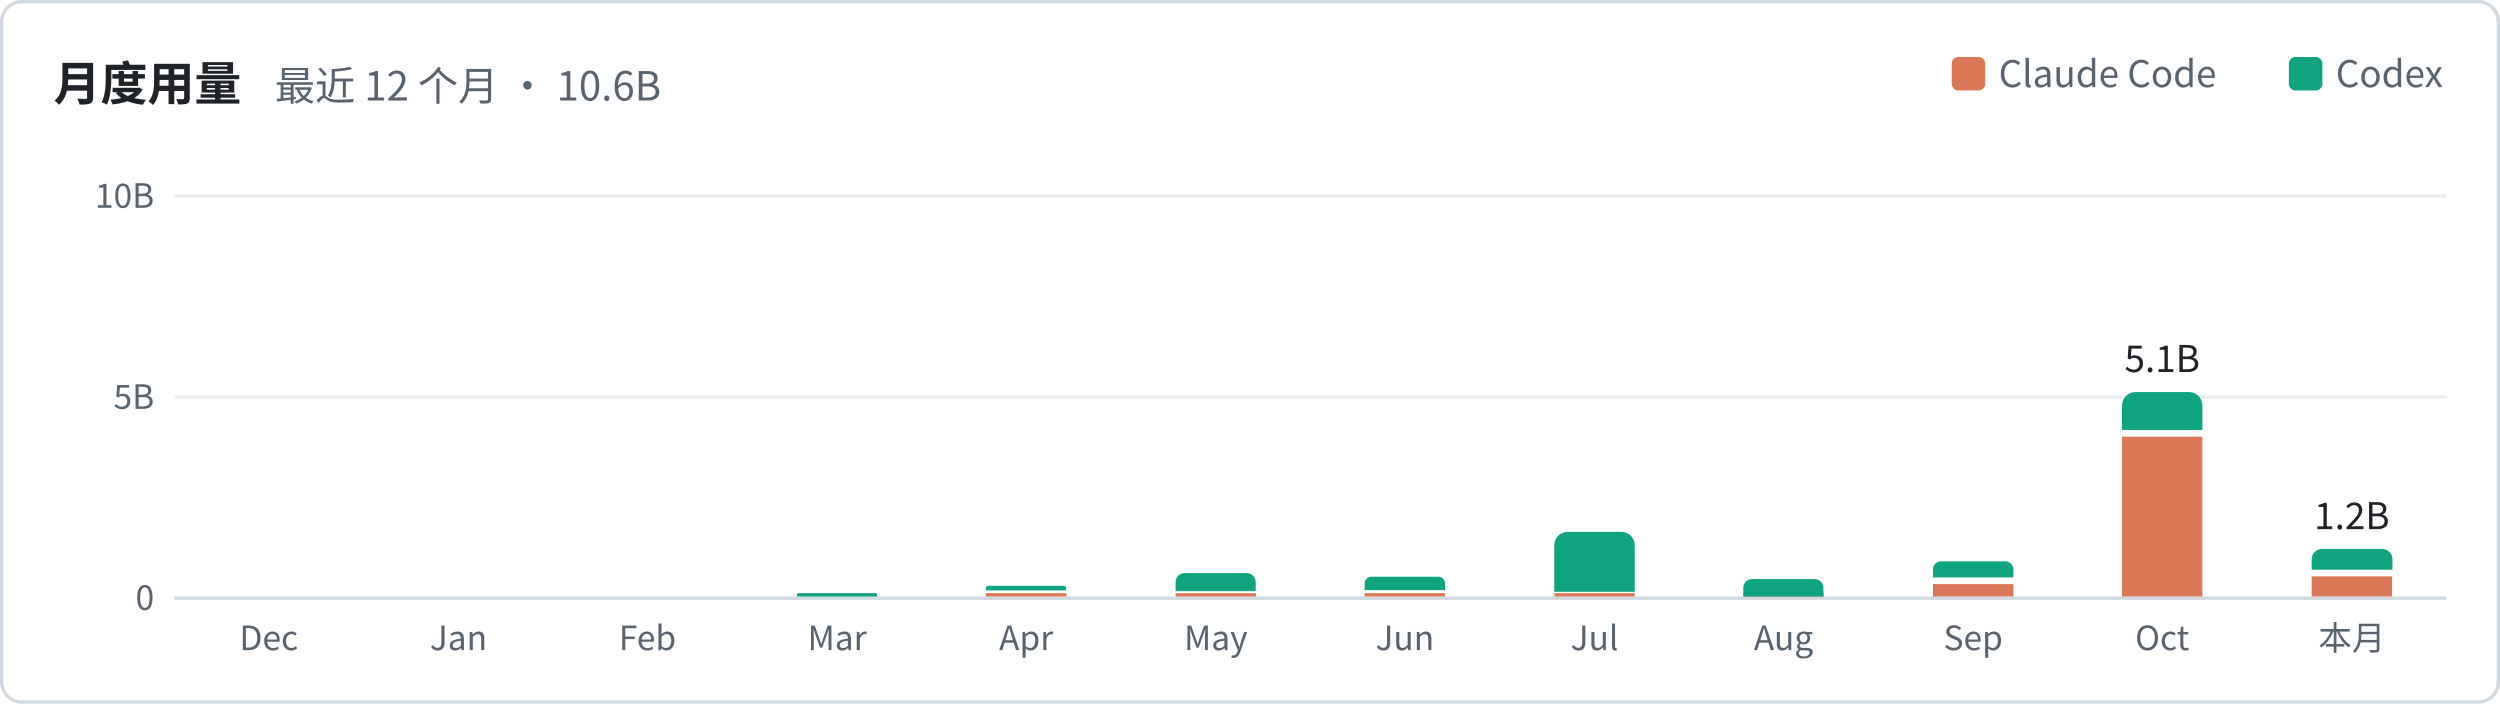
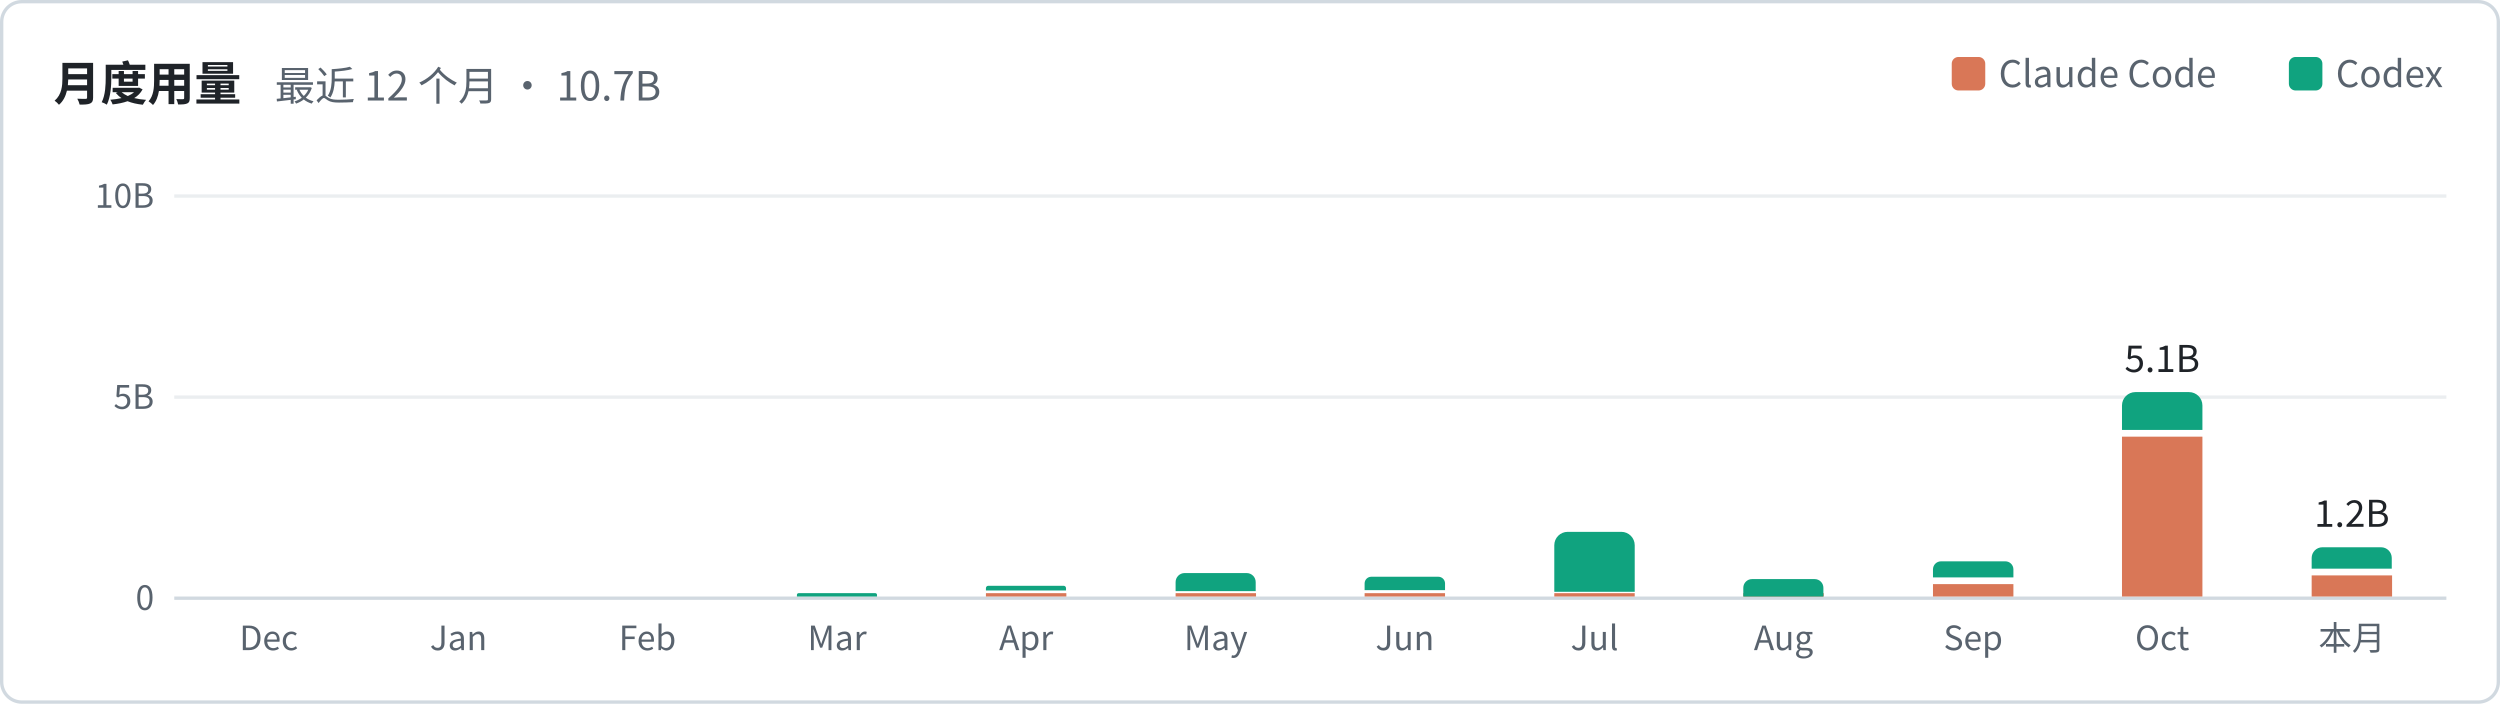
<svg xmlns="http://www.w3.org/2000/svg" width="746" height="210" viewBox="0 0 746 210" font-family="system-ui, -apple-system, 'Segoe UI', 'PingFang SC', 'Microsoft YaHei', 'Noto Sans CJK SC', sans-serif">
  <rect x="0.5" y="0.5" width="745" height="209" rx="6" fill="none" stroke="#d1d9e0" />
-   <text x="16" y="30" font-size="14" font-weight="600" fill="#1f2328">月度用量<tspan dx="10" font-size="12" font-weight="400" fill="#59636e">最近 12 个月 · 10.6B</tspan>
+   <text x="16" y="30" font-size="14" font-weight="600" fill="#1f2328">月度用量<tspan dx="10" font-size="12" font-weight="400" fill="#59636e">最近 12 个月 · 10.7B</tspan>
  </text>
  <line x1="52" y1="178.5" x2="730" y2="178.5" stroke="#d1d9e0" stroke-width="1" />
  <text x="46" y="182.0" font-size="10" text-anchor="end" fill="#59636e">0</text>
  <line x1="52" y1="118.5" x2="730" y2="118.5" stroke="#ebeef0" stroke-width="1" />
  <text x="46" y="122.0" font-size="10" text-anchor="end" fill="#59636e">5B</text>
  <line x1="52" y1="58.5" x2="730" y2="58.5" stroke="#ebeef0" stroke-width="1" />
  <text x="46" y="62.0" font-size="10" text-anchor="end" fill="#59636e">10B</text>
  <text x="80.2" y="194" font-size="10" text-anchor="middle" fill="#59636e">Dec</text>
  <text x="136.8" y="194" font-size="10" text-anchor="middle" fill="#59636e">Jan</text>
  <text x="193.2" y="194" font-size="10" text-anchor="middle" fill="#59636e">Feb</text>
  <path d="M237.8 178.0 v-0.5 a0.5 0.5 0 0 1 0.5 -0.5 h22.9 a0.5 0.5 0 0 1 0.5 0.5 v0.5 z" fill="#10a37f" />
  <text x="249.8" y="194" font-size="10" text-anchor="middle" fill="#59636e">Mar</text>
  <rect x="294.2" y="177.0" width="24" height="1.0" fill="#d97757" />
  <path d="M294.2 176.2 v-0.7 a0.7 0.7 0 0 1 0.7 -0.7 h22.5 a0.7 0.7 0 0 1 0.7 0.7 v0.7 z" fill="#10a37f" />
  <text x="306.2" y="194" font-size="10" text-anchor="middle" fill="#59636e">Apr</text>
  <rect x="350.8" y="177.0" width="24" height="1.0" fill="#d97757" />
  <path d="M350.8 176.4 v-2.7 a2.7 2.7 0 0 1 2.7 -2.7 h18.5 a2.7 2.7 0 0 1 2.7 2.7 v2.7 z" fill="#10a37f" />
  <text x="362.8" y="194" font-size="10" text-anchor="middle" fill="#59636e">May</text>
  <rect x="407.2" y="177.0" width="24" height="1.0" fill="#d97757" />
  <path d="M407.2 176.1 v-2.0 a2.0 2.0 0 0 1 2.0 -2.0 h20.0 a2.0 2.0 0 0 1 2.0 2.0 v2.0 z" fill="#10a37f" />
  <text x="419.2" y="194" font-size="10" text-anchor="middle" fill="#59636e">Jun</text>
  <rect x="463.8" y="177.0" width="24" height="1.0" fill="#d97757" />
  <path d="M463.8 176.6 v-13.9 a4.0 4.0 0 0 1 4.0 -4.0 h16.0 a4.0 4.0 0 0 1 4.0 4.0 v13.9 z" fill="#10a37f" />
  <text x="475.8" y="194" font-size="10" text-anchor="middle" fill="#59636e">Jul</text>
  <rect x="520.2" y="177.0" width="24" height="1.0" fill="#d97757" />
  <path d="M520.2 178.0 v-2.6 a2.6 2.6 0 0 1 2.6 -2.6 h18.7 a2.6 2.6 0 0 1 2.6 2.6 v2.6 z" fill="#10a37f" />
  <text x="532.2" y="194" font-size="10" text-anchor="middle" fill="#59636e">Aug</text>
  <rect x="576.8" y="174.3" width="24" height="3.7" fill="#d97757" />
  <path d="M576.8 172.3 v-2.4 a2.4 2.4 0 0 1 2.4 -2.4 h19.2 a2.4 2.4 0 0 1 2.4 2.4 v2.4 z" fill="#10a37f" />
  <text x="588.8" y="194" font-size="10" text-anchor="middle" fill="#59636e">Sep</text>
  <rect x="633.2" y="130.3" width="24" height="47.7" fill="#d97757" />
  <path d="M633.2 128.3 v-7.3 a4.0 4.0 0 0 1 4.0 -4.0 h16.0 a4.0 4.0 0 0 1 4.0 4.0 v7.3 z" fill="#10a37f" />
  <text x="645.2" y="111.0" font-size="11" text-anchor="middle" fill="#1f2328">5.1B</text>
  <text x="645.2" y="194" font-size="10" text-anchor="middle" fill="#59636e">Oct</text>
-   <rect x="689.8" y="172.0" width="24" height="6.0" fill="#d97757" />
-   <path d="M689.8 170.0 v-3.1 a3.1 3.1 0 0 1 3.1 -3.1 h17.9 a3.1 3.1 0 0 1 3.1 3.1 v3.1 z" fill="#10a37f" />
-   <text x="701.8" y="157.9" font-size="11" text-anchor="middle" fill="#1f2328">1.2B</text>
+   <rect x="689.8" y="171.7" width="24" height="6.3" fill="#d97757" />
+   <path d="M689.8 169.7 v-3.2 a3.2 3.2 0 0 1 3.2 -3.2 h17.5 a3.2 3.2 0 0 1 3.2 3.2 v3.2 z" fill="#10a37f" />
+   <text x="701.8" y="157.2" font-size="11" text-anchor="middle" fill="#1f2328">1.2B</text>
  <text x="701.8" y="194" font-size="10" text-anchor="middle" fill="#59636e">本月</text>
  <text x="697.0" y="26" font-size="11" fill="#59636e">Codex</text>
  <rect x="683.0" y="17" width="10" height="10" rx="2" fill="#10a37f" />
  <text x="596.4" y="26" font-size="11" fill="#59636e">Claude Code</text>
  <rect x="582.4" y="17" width="10" height="10" rx="2" fill="#d97757" />
</svg>
